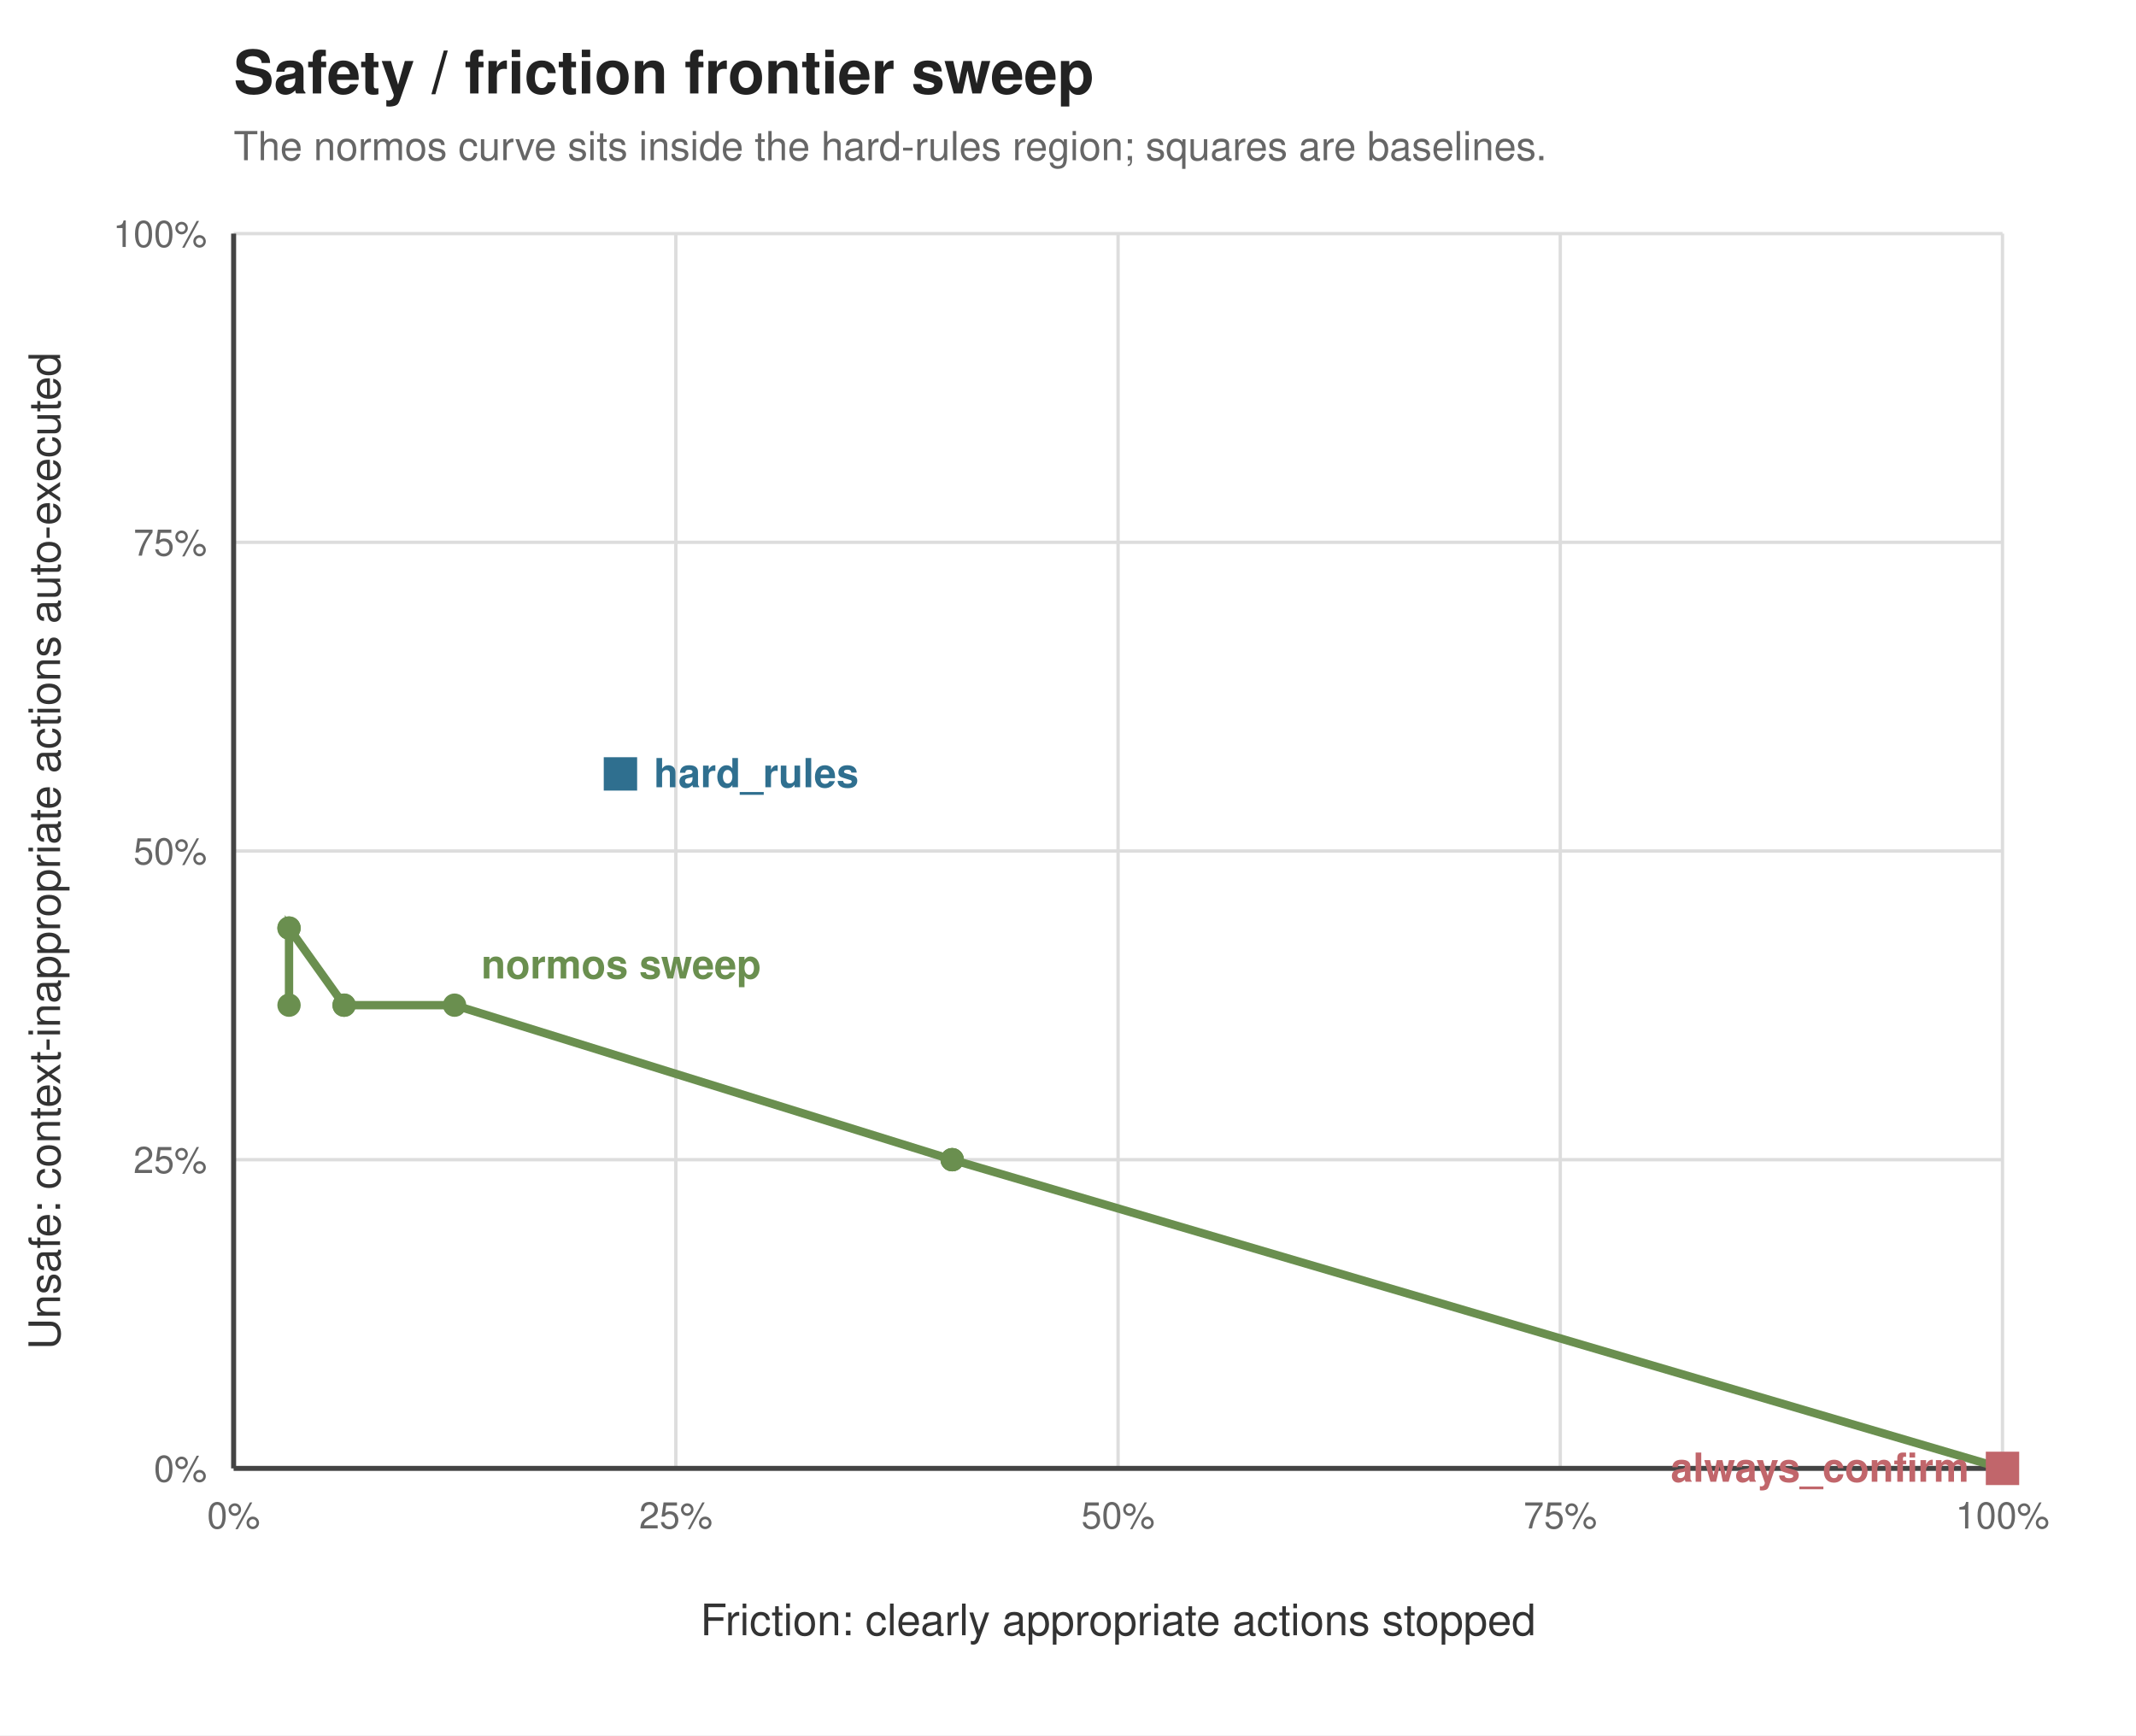
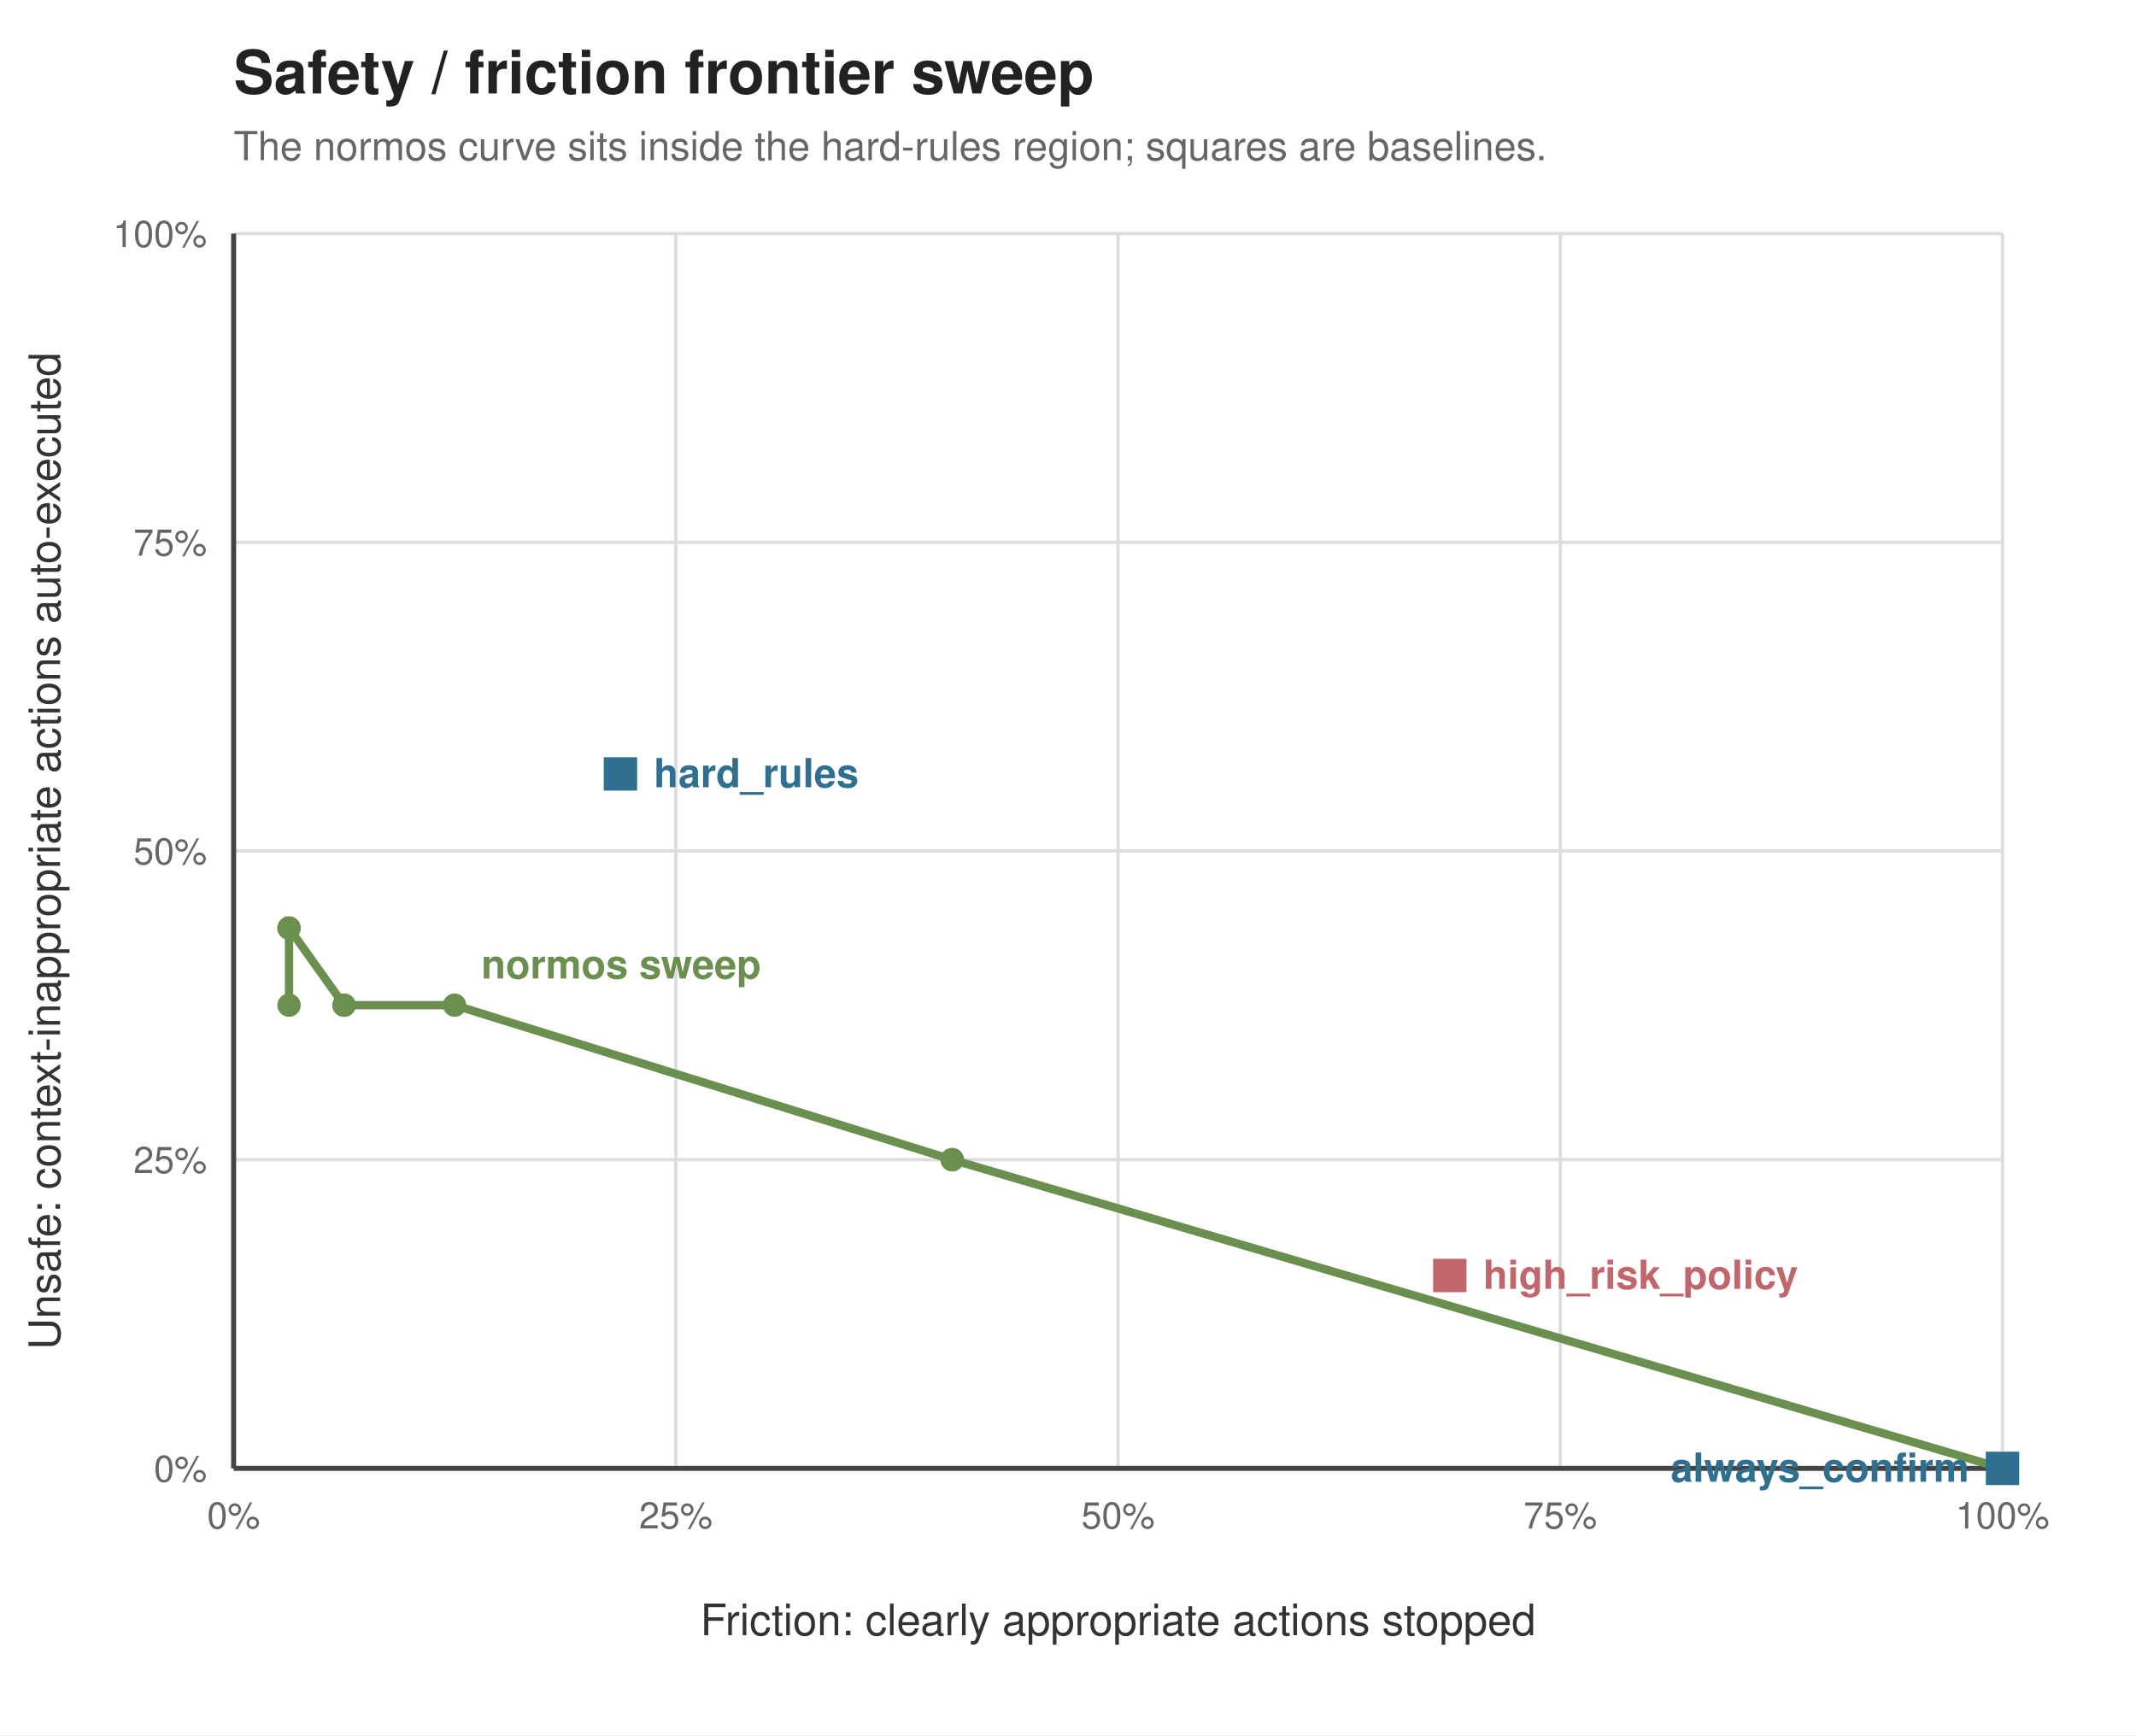
<svg xmlns="http://www.w3.org/2000/svg" viewBox="0 0 640 520" width="640" height="520" role="img">
  <rect width="640" height="520" fill="white" />
  <text x="70.0" y="28.0" font-family="Segoe UI, Helvetica, Arial, sans-serif" font-size="18" fill="#222" font-weight="bold" text-anchor="start">Safety / friction frontier sweep</text>
  <text x="70.0" y="48.0" font-family="Segoe UI, Helvetica, Arial, sans-serif" font-size="12" fill="#666" font-weight="normal" text-anchor="start">The normos curve sits inside the hard-rules region; squares are baselines.</text>
  <line x1="70.0" y1="70" x2="70.0" y2="440" stroke="#dddddd" />
  <line x1="70" y1="440.0" x2="600" y2="440.0" stroke="#dddddd" />
  <text x="70.0" y="458.0" font-family="Segoe UI, Helvetica, Arial, sans-serif" font-size="11" fill="#666" font-weight="normal" text-anchor="middle">0%</text>
  <text x="62.0" y="444.0" font-family="Segoe UI, Helvetica, Arial, sans-serif" font-size="11" fill="#666" font-weight="normal" text-anchor="end">0%</text>
  <line x1="202.5" y1="70" x2="202.5" y2="440" stroke="#dddddd" />
  <line x1="70" y1="347.5" x2="600" y2="347.5" stroke="#dddddd" />
  <text x="202.5" y="458.0" font-family="Segoe UI, Helvetica, Arial, sans-serif" font-size="11" fill="#666" font-weight="normal" text-anchor="middle">25%</text>
  <text x="62.0" y="351.5" font-family="Segoe UI, Helvetica, Arial, sans-serif" font-size="11" fill="#666" font-weight="normal" text-anchor="end">25%</text>
  <line x1="335.0" y1="70" x2="335.0" y2="440" stroke="#dddddd" />
  <line x1="70" y1="255.0" x2="600" y2="255.0" stroke="#dddddd" />
  <text x="335.0" y="458.0" font-family="Segoe UI, Helvetica, Arial, sans-serif" font-size="11" fill="#666" font-weight="normal" text-anchor="middle">50%</text>
  <text x="62.0" y="259.0" font-family="Segoe UI, Helvetica, Arial, sans-serif" font-size="11" fill="#666" font-weight="normal" text-anchor="end">50%</text>
  <line x1="467.5" y1="70" x2="467.5" y2="440" stroke="#dddddd" />
  <line x1="70" y1="162.5" x2="600" y2="162.5" stroke="#dddddd" />
  <text x="467.5" y="458.0" font-family="Segoe UI, Helvetica, Arial, sans-serif" font-size="11" fill="#666" font-weight="normal" text-anchor="middle">75%</text>
  <text x="62.0" y="166.5" font-family="Segoe UI, Helvetica, Arial, sans-serif" font-size="11" fill="#666" font-weight="normal" text-anchor="end">75%</text>
  <line x1="600.0" y1="70" x2="600.0" y2="440" stroke="#dddddd" />
  <line x1="70" y1="70.0" x2="600" y2="70.0" stroke="#dddddd" />
  <text x="600.0" y="458.0" font-family="Segoe UI, Helvetica, Arial, sans-serif" font-size="11" fill="#666" font-weight="normal" text-anchor="middle">100%</text>
  <text x="62.0" y="74.0" font-family="Segoe UI, Helvetica, Arial, sans-serif" font-size="11" fill="#666" font-weight="normal" text-anchor="end">100%</text>
  <line x1="70" y1="440" x2="600" y2="440" stroke="#444" stroke-width="1.5" />
  <line x1="70" y1="70" x2="70" y2="440" stroke="#444" stroke-width="1.5" />
  <text x="335.0" y="490.0" font-family="Segoe UI, Helvetica, Arial, sans-serif" font-size="13" fill="#333" font-weight="normal" text-anchor="middle">Friction: clearly appropriate actions stopped</text>
  <text x="18.0" y="255.0" font-family="Segoe UI, Helvetica, Arial, sans-serif" font-size="13" fill="#333" font-weight="normal" text-anchor="middle" transform="rotate(-90 18 255.0)">Unsafe: context-inappropriate actions auto-executed</text>
  <polyline points="86.6,301.2 86.6,278.1 86.6,278.1 103.1,301.2 103.1,301.2 136.2,301.2 285.3,347.5 285.3,347.5 285.3,347.5 600.0,440.0" fill="none" stroke="#6a8f4f" stroke-width="2.5" />
  <circle cx="86.6" cy="301.2" r="3.5" fill="#6a8f4f" />
  <circle cx="86.6" cy="278.1" r="3.5" fill="#6a8f4f" />
  <circle cx="86.6" cy="278.1" r="3.5" fill="#6a8f4f" />
  <circle cx="103.1" cy="301.2" r="3.5" fill="#6a8f4f" />
  <circle cx="103.1" cy="301.2" r="3.5" fill="#6a8f4f" />
  <circle cx="136.2" cy="301.2" r="3.5" fill="#6a8f4f" />
  <circle cx="285.3" cy="347.5" r="3.5" fill="#6a8f4f" />
  <circle cx="285.3" cy="347.5" r="3.5" fill="#6a8f4f" />
  <circle cx="285.3" cy="347.5" r="3.5" fill="#6a8f4f" />
  <circle cx="600.0" cy="440.0" r="3.5" fill="#6a8f4f" />
  <text x="144.2" y="293.2" font-family="Segoe UI, Helvetica, Arial, sans-serif" font-size="12" fill="#6a8f4f" font-weight="bold" text-anchor="start">normos sweep</text>
  <rect x="180.9" y="226.9" width="10" height="10" fill="#2f6f8f" />
  <text x="195.9" y="235.9" font-family="Segoe UI, Helvetica, Arial, sans-serif" font-size="12" fill="#2f6f8f" font-weight="bold" text-anchor="start">hard_rules</text>
-   <rect x="595.0" y="435.0" width="10" height="10" fill="#c1666b" />
-   <text x="590.0" y="444.0" font-family="Segoe UI, Helvetica, Arial, sans-serif" font-size="12" fill="#c1666b" font-weight="bold" text-anchor="end">always_confirm</text>
+   <rect x="429.4" y="377.2" width="10" height="10" fill="#c1666b" />
+   <text x="444.4" y="386.2" font-family="Segoe UI, Helvetica, Arial, sans-serif" font-size="12" fill="#c1666b" font-weight="bold" text-anchor="start">high_risk_policy</text>
+   <rect x="595.0" y="435.0" width="10" height="10" fill="#2f6f8f" />
+   <text x="590.0" y="444.0" font-family="Segoe UI, Helvetica, Arial, sans-serif" font-size="12" fill="#2f6f8f" font-weight="bold" text-anchor="end">always_confirm</text>
</svg>
